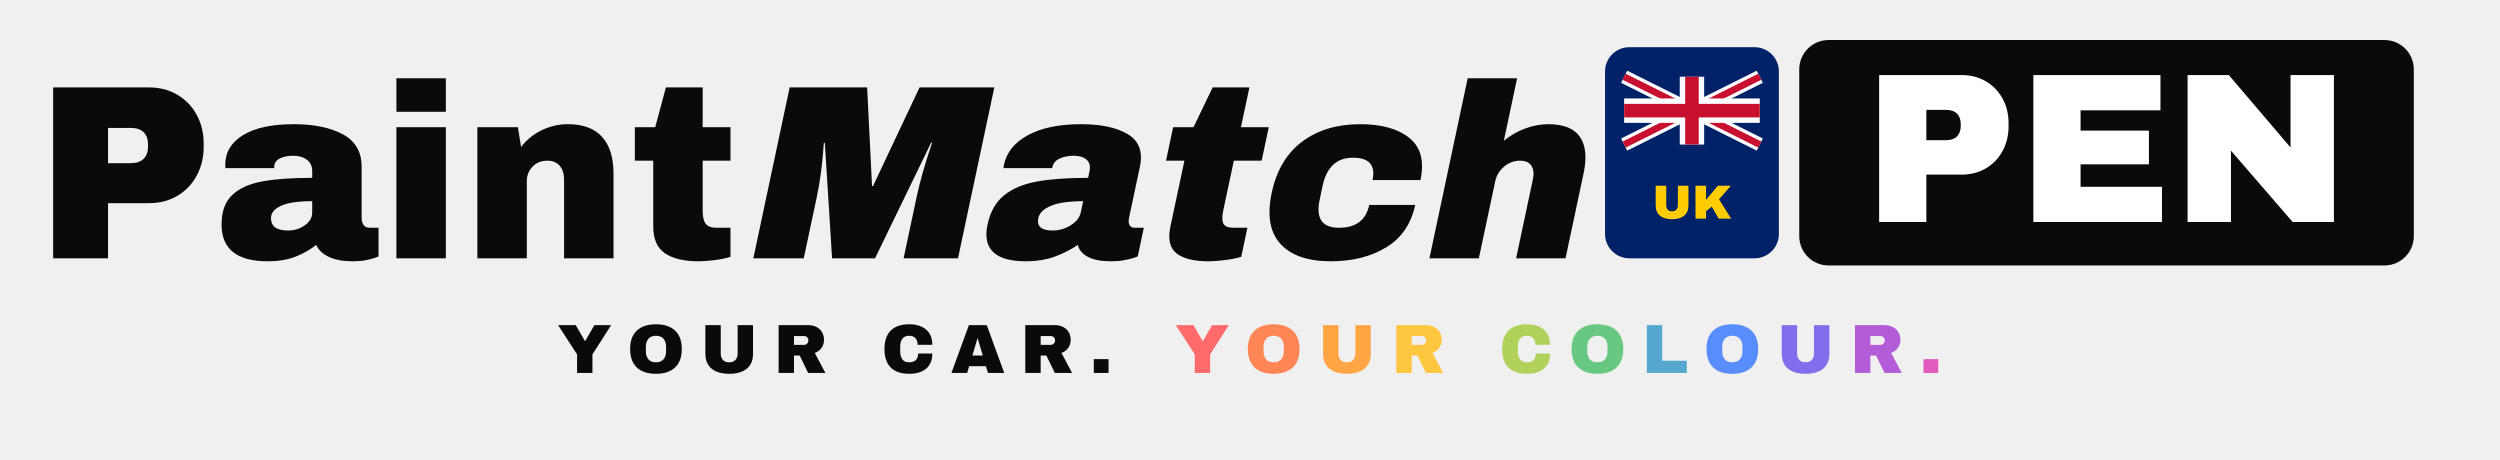
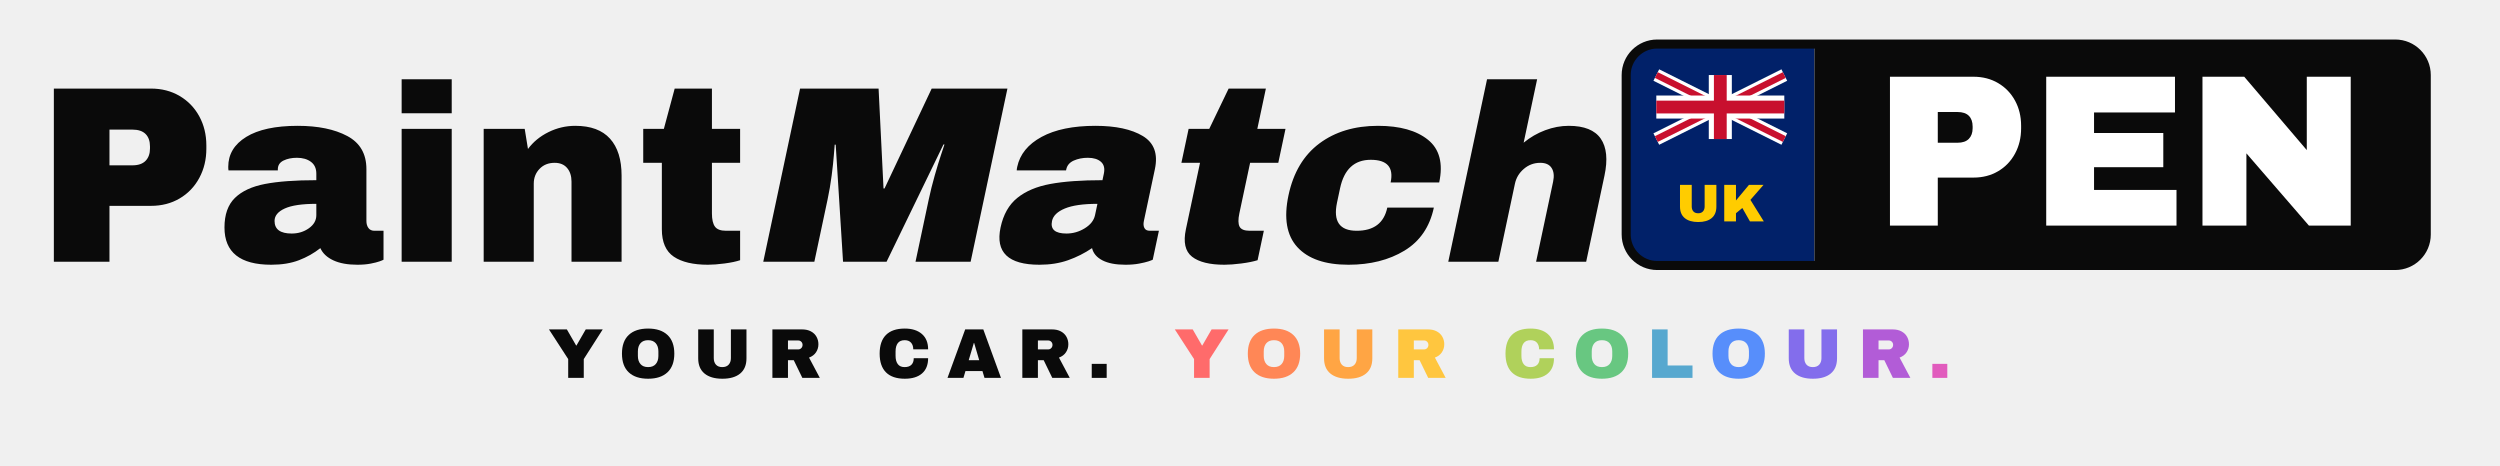
- <svg xmlns="http://www.w3.org/2000/svg" viewBox="0 0 2214.36 406.56" role="img" aria-label="PaintMatchPen">
+ <svg xmlns="http://www.w3.org/2000/svg" viewBox="0 0 2185.54 406.56" role="img" aria-label="PaintMatchPen">
  <path d="M180.4 127.16V130.02Q180.4 144.1 174.24 155.54Q168.08 166.98 157.08 173.47Q146.08 179.96 132.0 179.96H95.7V228.8H47.08V77.44H132.0Q146.08 77.44 157.08 83.93Q168.08 90.42 174.24 101.75Q180.4 113.08 180.4 127.16ZM95.7 144.54H115.72Q123.42 144.54 127.27 140.58Q131.12 136.62 131.12 129.8V128.04Q131.12 121 127.27 117.15Q123.42 113.3 115.72 113.3H95.7Z M320.32 147.84V193.16Q320.32 196.9 322.08 199.32Q323.84 201.74 327.36 201.74H335.28V227.04Q334.62 227.48 331.87 228.47Q329.12 229.46 324.06 230.45Q319.0 231.44 312.4 231.44Q299.64 231.44 291.39 227.59Q283.14 223.74 280.06 216.92Q271.7 223.52 261.36 227.48Q251.02 231.44 237.16 231.44Q196.24 231.44 196.24 198.88Q196.24 181.94 205.37 173.03Q214.5 164.12 231.66 160.82Q248.82 157.52 276.54 157.52V151.8Q276.54 144.98 271.81 141.46Q267.08 137.94 259.6 137.94Q252.78 137.94 247.83 140.36Q242.88 142.78 242.88 148.06V148.94H199.76Q199.54 147.84 199.54 145.86Q199.54 129.36 215.27 119.68Q231.0 110 260.26 110Q286.88 110 303.6 118.91Q320.32 127.82 320.32 147.84ZM240.02 193.16Q240.02 204.16 254.98 204.16Q263.56 204.16 270.05 199.54Q276.54 194.92 276.54 188.1V178.2Q257.84 178.2 248.93 182.27Q240.02 186.34 240.02 193.16Z M351.12 99.0V69.3H394.9V99.0ZM351.12 228.8V112.64H394.9V228.8Z M543.4 153.56V228.8H499.62V158.84Q499.62 151.36 495.77 146.85Q491.92 142.34 484.88 142.34Q476.74 142.34 471.68 147.62Q466.62 152.9 466.62 160.6V228.8H422.84V112.64H458.7L461.56 130.24Q468.38 121 479.49 115.5Q490.6 110 502.92 110Q523.16 110 533.28 121.22Q543.4 132.44 543.4 153.56Z M647.02 112.64V142.34H622.38V186.56Q622.38 194.48 625.02 198.11Q627.66 201.74 634.7 201.74H647.02V227.48Q641.74 229.24 633.38 230.34Q625.02 231.44 618.86 231.44Q599.5 231.44 589.05 224.4Q578.6 217.36 578.6 200.42V142.34H562.32V112.64H580.36L589.82 77.44H622.38V112.64Z" fill="#0A0A0A" />
  <path d="M800.36 228.8 811.957 174.24Q814.108 164.12 817.146 153.45Q820.184 142.78 822.607 135.52Q825.03 128.26 825.671 126.28H824.791L775.06 228.8H737.0L730.585 126.5H729.705Q729.504 128.48 728.974 135.63Q728.444 142.78 727.056 153.45Q725.668 164.12 723.517 174.24L711.92 228.8H667.26L699.433 77.44H768.073L772.388 164.78H773.268L814.493 77.44H880.713L848.54 228.8Z M1009.629 147.84 999.996 193.16Q999.201 196.9 1000.446 199.32Q1001.692 201.74 1005.212 201.74H1013.132L1007.754 227.04Q1007.001 227.48 1004.04 228.47Q1001.08 229.46 995.809 230.45Q990.539 231.44 983.939 231.44Q971.179 231.44 963.747 227.59Q956.316 223.74 954.685 216.92Q944.922 223.52 933.741 227.48Q922.559 231.44 908.699 231.44Q867.779 231.44 874.7 198.88Q878.3 181.94 889.324 173.03Q900.348 164.12 918.21 160.82Q936.071 157.52 963.791 157.52L965.007 151.8Q966.456 144.98 962.475 141.46Q958.493 137.94 951.013 137.94Q944.193 137.94 938.729 140.36Q933.264 142.78 932.142 148.06L931.955 148.94H888.835Q888.849 147.84 889.269 145.86Q892.777 129.36 910.564 119.68Q928.352 110 957.612 110Q984.232 110 999.058 118.91Q1013.884 127.82 1009.629 147.84ZM919.696 193.16Q917.357 204.16 932.317 204.16Q940.897 204.16 948.369 199.54Q955.841 194.92 957.291 188.1L959.395 178.2Q940.695 178.2 930.92 182.27Q921.145 186.34 919.696 193.16Z M1123.811 112.64 1117.498 142.34H1092.858L1083.458 186.56Q1081.775 194.48 1083.643 198.11Q1085.512 201.74 1092.552 201.74H1104.872L1099.401 227.48Q1093.746 229.24 1085.153 230.34Q1076.559 231.44 1070.399 231.44Q1051.039 231.44 1042.085 224.4Q1033.132 217.36 1036.732 200.42L1049.078 142.34H1032.798L1039.111 112.64H1057.151L1074.093 77.44H1106.653L1099.171 112.64Z M1258.17 159.5H1215.71Q1219.919 139.7 1198.359 139.7Q1176.799 139.7 1171.515 164.56L1168.849 177.1Q1163.612 201.74 1186.052 201.74Q1208.492 201.74 1212.794 181.5H1253.494Q1248.116 206.8 1227.788 219.12Q1207.459 231.44 1178.859 231.44Q1148.279 231.44 1134.172 216.04Q1120.066 200.64 1126.425 170.72Q1132.785 140.8 1153.438 125.4Q1174.092 110 1204.672 110Q1233.272 110 1248.386 122.21Q1263.501 134.42 1258.17 159.5Z M1371.432 110Q1391.672 110 1399.407 121.22Q1407.142 132.44 1402.653 153.56L1386.66 228.8H1342.88L1357.75 158.84Q1359.34 151.36 1356.449 146.85Q1353.558 142.34 1346.518 142.34Q1338.378 142.34 1332.195 147.62Q1326.013 152.9 1324.376 160.6L1309.88 228.8H1266.1L1300.003 69.3H1343.783L1331.999 124.74Q1340.535 117.7 1350.813 113.85Q1361.092 110 1371.432 110Z" fill="#0A0A0A" />
-   <rect x="1421.64" y="41.80" width="154.00" height="187.00" rx="21.56" ry="21.56" fill="#012169" />
-   <line x1="1438.58" y1="67.98" x2="1558.70" y2="128.04" stroke="#FFF" stroke-width="12.01" />
-   <line x1="1558.70" y1="67.98" x2="1438.58" y2="128.04" stroke="#FFF" stroke-width="12.01" />
-   <line x1="1438.58" y1="67.98" x2="1558.70" y2="128.04" stroke="#C8102E" stroke-width="6.01" />
-   <line x1="1558.70" y1="67.98" x2="1438.58" y2="128.04" stroke="#C8102E" stroke-width="6.01" />
-   <line x1="1498.64" y1="67.98" x2="1498.64" y2="128.04" stroke="#FFF" stroke-width="21.62" />
-   <line x1="1438.58" y1="98.01" x2="1558.70" y2="98.01" stroke="#FFF" stroke-width="21.62" />
-   <line x1="1498.64" y1="67.98" x2="1498.64" y2="128.04" stroke="#C8102E" stroke-width="12.01" />
-   <line x1="1438.58" y1="98.01" x2="1558.70" y2="98.01" stroke="#C8102E" stroke-width="12.01" />
-   <path d="M1481.035 194.163Q1474.095 194.163 1470.307 191.031Q1466.52 187.9 1466.52 181.932V164.539H1475.872V181.806Q1475.872 184.26 1477.184 185.72Q1478.496 187.18 1480.993 187.18Q1483.49 187.18 1484.823 185.699Q1486.156 184.218 1486.156 181.806V164.539H1495.508V181.932Q1495.508 187.9 1491.742 191.031Q1487.976 194.163 1481.035 194.163Z M1521.492 164.539H1533.088L1522.635 176.516L1533.299 193.655H1522.254L1516.202 182.99L1511.124 187.138V193.655H1501.772V164.539H1511.124V176.981Z" fill="#FFCC00" />
-   <rect x="1597.64" y="39.42" width="536.41" height="191.75" rx="22.0" ry="22.0" fill="#0A0A0A" stroke="#0A0A0A" stroke-width="7.92" />
-   <path d="M1779.096 109.25V111.71Q1779.096 123.819 1773.798 133.657Q1768.501 143.495 1759.041 149.077Q1749.581 154.658 1737.472 154.658H1706.254V196.661H1664.441V66.491H1737.472Q1749.581 66.491 1759.041 72.072Q1768.501 77.654 1773.798 87.398Q1779.096 97.141 1779.096 109.25ZM1706.254 124.197H1723.471Q1730.093 124.197 1733.404 120.791Q1736.715 117.386 1736.715 111.521V110.007Q1736.715 103.953 1733.404 100.642Q1730.093 97.331 1723.471 97.331H1706.254Z M1801.043 66.491H1913.617V97.709H1842.856V115.683H1903.4V145.577H1842.856V165.443H1914.942V196.661H1801.043Z M2030.732 196.661 1976.053 133.468V196.661H1937.646V66.491H1974.161L2028.84 130.63V66.491H2067.248V196.661Z" fill="#FFF" />
-   <path d="M524.751 330.352H511.137V313.905L494.32 287.971H509.967L518.098 302.078H518.344L526.475 287.971H541.321L524.751 313.905Z" fill="#0A0A0A" />
-   <path d="M603.907 309.162Q603.907 319.88 597.931 325.486Q591.956 331.091 580.991 331.091Q570.027 331.091 564.082 325.516Q558.138 319.942 558.138 309.162Q558.138 298.382 564.082 292.807Q570.027 287.232 580.991 287.232Q591.956 287.232 597.931 292.838Q603.907 298.443 603.907 309.162ZM572.059 307.19V311.133Q572.059 315.63 574.339 318.278Q576.618 320.927 580.991 320.927Q585.365 320.927 587.675 318.278Q589.985 315.63 589.985 311.133V307.19Q589.985 302.694 587.675 300.045Q585.365 297.396 580.991 297.396Q576.618 297.396 574.339 300.045Q572.059 302.694 572.059 307.19Z" fill="#0A0A0A" />
-   <path d="M645.918 331.091Q635.815 331.091 630.302 326.533Q624.789 321.974 624.789 313.289V287.971H638.403V313.104Q638.403 316.677 640.312 318.802Q642.222 320.927 645.856 320.927Q649.491 320.927 651.431 318.771Q653.371 316.615 653.371 313.104V287.971H666.985V313.289Q666.985 321.974 661.503 326.533Q656.02 331.091 645.918 331.091Z" fill="#0A0A0A" />
-   <path d="M721.686 312.611 731.111 330.352H715.834L708.319 314.89H703.267V330.352H689.654V287.971H715.587Q720.146 287.971 723.38 289.727Q726.614 291.482 728.246 294.47Q729.879 297.458 729.879 300.969Q729.879 304.85 727.784 307.991Q725.69 311.133 721.686 312.611ZM712.199 297.642H703.267V305.466H712.199Q713.801 305.466 714.91 304.326Q716.019 303.186 716.019 301.523Q716.019 299.86 714.91 298.751Q713.801 297.642 712.199 297.642Z" fill="#0A0A0A" />
+   <path d="M1448.74 38.50 H1586.20 V232.10 H1448.74 Q1421.64 232.10 1421.64 205.00 V65.60 Q1421.64 38.50 1448.74 38.50 Z" fill="#012169" />
+   <path d="M1586.20 38.50 H2093.96 Q2121.07 38.50 2121.07 65.60 V205.00 Q2121.07 232.10 2093.96 232.10 H1586.20 Z" fill="#0A0A0A" />
+   <line x1="1447.97" y1="65.60" x2="1559.87" y2="121.55" stroke="#FFF" stroke-width="11.19" />
+   <line x1="1559.87" y1="65.60" x2="1447.97" y2="121.55" stroke="#FFF" stroke-width="11.19" />
+   <line x1="1447.97" y1="65.60" x2="1559.87" y2="121.55" stroke="#C8102E" stroke-width="5.60" />
+   <line x1="1559.87" y1="65.60" x2="1447.97" y2="121.55" stroke="#C8102E" stroke-width="5.60" />
+   <line x1="1503.92" y1="65.60" x2="1503.92" y2="121.55" stroke="#FFF" stroke-width="20.14" />
+   <line x1="1447.97" y1="93.58" x2="1559.87" y2="93.58" stroke="#FFF" stroke-width="20.14" />
+   <line x1="1503.92" y1="65.60" x2="1503.92" y2="121.55" stroke="#C8102E" stroke-width="11.19" />
+   <line x1="1447.97" y1="93.58" x2="1559.87" y2="93.58" stroke="#C8102E" stroke-width="11.19" />
+   <path d="M1484.605 194.099Q1476.991 194.099 1472.836 190.663Q1468.68 187.227 1468.68 180.681V161.598H1478.941V180.542Q1478.941 183.234 1480.38 184.836Q1481.82 186.438 1484.559 186.438Q1487.298 186.438 1488.761 184.813Q1490.223 183.188 1490.223 180.542V161.598H1500.484V180.681Q1500.484 187.227 1496.352 190.663Q1492.22 194.099 1484.605 194.099Z M1528.992 161.598H1541.713L1530.245 174.738L1541.945 193.542H1529.827L1523.188 181.842L1517.617 186.392V193.542H1507.356V161.598H1517.617V175.249Z" fill="#FFCC00" />
+   <path d="M1766.886 109.842V112.301Q1766.886 124.41 1761.588 134.248Q1756.291 144.087 1746.831 149.668Q1737.371 155.25 1725.262 155.25H1694.044V197.252H1652.231V67.082H1725.262Q1737.371 67.082 1746.831 72.664Q1756.291 78.245 1761.588 87.989Q1766.886 97.733 1766.886 109.842ZM1694.044 124.788H1711.261Q1717.883 124.788 1721.194 121.383Q1724.505 117.977 1724.505 112.112V110.598Q1724.505 104.544 1721.194 101.233Q1717.883 97.922 1711.261 97.922H1694.044Z M1788.833 67.082H1901.407V98.3H1830.646V116.274H1891.19V146.168H1830.646V166.034H1902.732V197.252H1788.833Z M2018.522 197.252 1963.843 134.059V197.252H1925.436V67.082H1961.951L2016.63 131.221V67.082H2055.038V197.252Z" fill="#FFF" />
+   <rect x="1421.64" y="38.50" width="699.43" height="193.60" rx="27.10" ry="27.10" fill="none" stroke="#0A0A0A" stroke-width="7.92" />
+   <path d="M510.341 330.352H496.727V313.905L479.91 287.971H495.557L503.688 302.078H503.934L512.065 287.971H526.911L510.341 313.905Z" fill="#0A0A0A" />
+   <path d="M589.497 309.162Q589.497 319.88 583.521 325.486Q577.546 331.091 566.581 331.091Q555.617 331.091 549.672 325.516Q543.728 319.942 543.728 309.162Q543.728 298.382 549.672 292.807Q555.617 287.232 566.581 287.232Q577.546 287.232 583.521 292.838Q589.497 298.443 589.497 309.162ZM557.649 307.19V311.133Q557.649 315.63 559.929 318.278Q562.208 320.927 566.581 320.927Q570.955 320.927 573.265 318.278Q575.575 315.63 575.575 311.133V307.19Q575.575 302.694 573.265 300.045Q570.955 297.396 566.581 297.396Q562.208 297.396 559.929 300.045Q557.649 302.694 557.649 307.19Z" fill="#0A0A0A" />
+   <path d="M631.508 331.091Q621.405 331.091 615.892 326.533Q610.379 321.974 610.379 313.289V287.971H623.993V313.104Q623.993 316.677 625.902 318.802Q627.812 320.927 631.446 320.927Q635.081 320.927 637.021 318.771Q638.961 316.615 638.961 313.104V287.971H652.575V313.289Q652.575 321.974 647.093 326.533Q641.61 331.091 631.508 331.091Z" fill="#0A0A0A" />
+   <path d="M707.276 312.611 716.701 330.352H701.424L693.909 314.89H688.857V330.352H675.244V287.971H701.177Q705.736 287.971 708.97 289.727Q712.204 291.482 713.836 294.47Q715.469 297.458 715.469 300.969Q715.469 304.85 713.374 307.991Q711.28 311.133 707.276 312.611ZM697.789 297.642H688.857V305.466H697.789Q699.391 305.466 700.5 304.326Q701.609 303.186 701.609 301.523Q701.609 299.86 700.5 298.751Q699.391 297.642 697.789 297.642Z" fill="#0A0A0A" />
  <path d="" fill="#0A0A0A" />
-   <path d="M825.79 305.404H812.792Q812.792 301.708 810.852 299.552Q808.911 297.396 805.339 297.396Q801.211 297.396 799.271 299.983Q797.331 302.57 797.331 307.19V311.133Q797.331 315.691 799.271 318.309Q801.211 320.927 805.215 320.927Q809.158 320.927 811.191 318.894Q813.223 316.862 813.223 313.166H825.79Q825.79 321.851 820.461 326.471Q815.133 331.091 805.4 331.091Q794.559 331.091 788.984 325.547Q783.409 320.003 783.409 309.162Q783.409 298.32 788.984 292.776Q794.559 287.232 805.4 287.232Q814.825 287.232 820.307 291.944Q825.79 296.657 825.79 305.404Z" fill="#0A0A0A" />
-   <path d="M875.07 330.352 873.283 324.377H858.438L856.651 330.352H842.73L858.191 287.971H874.023L889.484 330.352ZM861.271 314.89H870.45L866.015 299.798H865.768Z" fill="#0A0A0A" />
-   <path d="M940.181 312.611 949.606 330.352H934.329L926.814 314.89H921.763V330.352H908.149V287.971H934.083Q938.641 287.971 941.875 289.727Q945.109 291.482 946.741 294.47Q948.374 297.458 948.374 300.969Q948.374 304.85 946.279 307.991Q944.185 311.133 940.181 312.611ZM930.695 297.642H921.763V305.466H930.695Q932.296 305.466 933.405 304.326Q934.514 303.186 934.514 301.523Q934.514 299.86 933.405 298.751Q932.296 297.642 930.695 297.642Z" fill="#0A0A0A" />
-   <path d="M968.825 330.352V318.094H981.884V330.352Z" fill="#0A0A0A" />
-   <path d="M1071.882 330.352H1058.268V313.905L1041.451 287.971H1057.098L1065.229 302.078H1065.475L1073.607 287.971H1088.452L1071.882 313.905Z" fill="rgb(255,107,107)" />
-   <path d="M1151.038 309.162Q1151.038 319.88 1145.063 325.486Q1139.087 331.091 1128.123 331.091Q1117.158 331.091 1111.213 325.516Q1105.269 319.942 1105.269 309.162Q1105.269 298.382 1111.213 292.807Q1117.158 287.232 1128.123 287.232Q1139.087 287.232 1145.063 292.838Q1151.038 298.443 1151.038 309.162ZM1119.191 307.19V311.133Q1119.191 315.63 1121.47 318.278Q1123.749 320.927 1128.123 320.927Q1132.496 320.927 1134.806 318.278Q1137.116 315.63 1137.116 311.133V307.19Q1137.116 302.694 1134.806 300.045Q1132.496 297.396 1128.123 297.396Q1123.749 297.396 1121.47 300.045Q1119.191 302.694 1119.191 307.19Z" fill="rgb(255,135,86)" />
-   <path d="M1193.049 331.091Q1182.947 331.091 1177.433 326.533Q1171.92 321.974 1171.92 313.289V287.971H1185.534V313.104Q1185.534 316.677 1187.443 318.802Q1189.353 320.927 1192.987 320.927Q1196.622 320.927 1198.562 318.771Q1200.503 316.615 1200.503 313.104V287.971H1214.116V313.289Q1214.116 321.974 1208.634 326.533Q1203.151 331.091 1193.049 331.091Z" fill="rgb(255,165,68)" />
-   <path d="M1268.817 312.611 1278.242 330.352H1262.965L1255.45 314.89H1250.399V330.352H1236.785V287.971H1262.719Q1267.277 287.971 1270.511 289.727Q1273.745 291.482 1275.377 294.47Q1277.01 297.458 1277.01 300.969Q1277.01 304.85 1274.915 307.991Q1272.821 311.133 1268.817 312.611ZM1259.331 297.642H1250.399V305.466H1259.331Q1260.932 305.466 1262.041 304.326Q1263.15 303.186 1263.15 301.523Q1263.15 299.86 1262.041 298.751Q1260.932 297.642 1259.331 297.642Z" fill="rgb(255,198,63)" />
+   <path d="M811.38 305.404H798.382Q798.382 301.708 796.442 299.552Q794.501 297.396 790.929 297.396Q786.801 297.396 784.861 299.983Q782.921 302.57 782.921 307.19V311.133Q782.921 315.691 784.861 318.309Q786.801 320.927 790.805 320.927Q794.748 320.927 796.781 318.894Q798.813 316.862 798.813 313.166H811.38Q811.38 321.851 806.051 326.471Q800.723 331.091 790.99 331.091Q780.149 331.091 774.574 325.547Q768.999 320.003 768.999 309.162Q768.999 298.32 774.574 292.776Q780.149 287.232 790.99 287.232Q800.415 287.232 805.897 291.944Q811.38 296.657 811.38 305.404Z" fill="#0A0A0A" />
+   <path d="M860.66 330.352 858.873 324.377H844.028L842.241 330.352H828.32L843.781 287.971H859.613L875.074 330.352ZM846.861 314.89H856.04L851.605 299.798H851.358Z" fill="#0A0A0A" />
+   <path d="M925.771 312.611 935.196 330.352H919.919L912.404 314.89H907.353V330.352H893.739V287.971H919.673Q924.231 287.971 927.465 289.727Q930.699 291.482 932.331 294.47Q933.964 297.458 933.964 300.969Q933.964 304.85 931.869 307.991Q929.775 311.133 925.771 312.611ZM916.285 297.642H907.353V305.466H916.285Q917.886 305.466 918.995 304.326Q920.104 303.186 920.104 301.523Q920.104 299.86 918.995 298.751Q917.886 297.642 916.285 297.642Z" fill="#0A0A0A" />
+   <path d="M954.415 330.352V318.094H967.474V330.352Z" fill="#0A0A0A" />
+   <path d="M1057.472 330.352H1043.858V313.905L1027.041 287.971H1042.688L1050.819 302.078H1051.065L1059.197 287.971H1074.042L1057.472 313.905Z" fill="rgb(255,107,107)" />
+   <path d="M1136.628 309.162Q1136.628 319.88 1130.653 325.486Q1124.677 331.091 1113.713 331.091Q1102.748 331.091 1096.803 325.516Q1090.859 319.942 1090.859 309.162Q1090.859 298.382 1096.803 292.807Q1102.748 287.232 1113.713 287.232Q1124.677 287.232 1130.653 292.838Q1136.628 298.443 1136.628 309.162ZM1104.781 307.19V311.133Q1104.781 315.63 1107.06 318.278Q1109.339 320.927 1113.713 320.927Q1118.086 320.927 1120.396 318.278Q1122.706 315.63 1122.706 311.133V307.19Q1122.706 302.694 1120.396 300.045Q1118.086 297.396 1113.713 297.396Q1109.339 297.396 1107.06 300.045Q1104.781 302.694 1104.781 307.19Z" fill="rgb(255,135,86)" />
+   <path d="M1178.639 331.091Q1168.537 331.091 1163.023 326.533Q1157.51 321.974 1157.51 313.289V287.971H1171.124V313.104Q1171.124 316.677 1173.033 318.802Q1174.943 320.927 1178.577 320.927Q1182.212 320.927 1184.152 318.771Q1186.093 316.615 1186.093 313.104V287.971H1199.706V313.289Q1199.706 321.974 1194.224 326.533Q1188.741 331.091 1178.639 331.091Z" fill="rgb(255,165,68)" />
+   <path d="M1254.407 312.611 1263.832 330.352H1248.555L1241.04 314.89H1235.989V330.352H1222.375V287.971H1248.309Q1252.867 287.971 1256.101 289.727Q1259.335 291.482 1260.967 294.47Q1262.6 297.458 1262.6 300.969Q1262.6 304.85 1260.505 307.991Q1258.411 311.133 1254.407 312.611ZM1244.921 297.642H1235.989V305.466H1244.921Q1246.522 305.466 1247.631 304.326Q1248.74 303.186 1248.74 301.523Q1248.74 299.86 1247.631 298.751Q1246.522 297.642 1244.921 297.642Z" fill="rgb(255,198,63)" />
  <path d="" fill="rgb(220,213,74)" />
-   <path d="M1372.921 305.404H1359.923Q1359.923 301.708 1357.983 299.552Q1356.043 297.396 1352.47 297.396Q1348.343 297.396 1346.402 299.983Q1344.462 302.57 1344.462 307.19V311.133Q1344.462 315.691 1346.402 318.309Q1348.343 320.927 1352.347 320.927Q1356.289 320.927 1358.322 318.894Q1360.355 316.862 1360.355 313.166H1372.921Q1372.921 321.851 1367.593 326.471Q1362.264 331.091 1352.531 331.091Q1341.69 331.091 1336.115 325.547Q1330.54 320.003 1330.54 309.162Q1330.54 298.32 1336.115 292.776Q1341.69 287.232 1352.531 287.232Q1361.956 287.232 1367.439 291.944Q1372.921 296.657 1372.921 305.404Z" fill="rgb(176,209,91)" />
-   <path d="M1437.786 309.162Q1437.786 319.88 1431.811 325.486Q1425.835 331.091 1414.871 331.091Q1403.906 331.091 1397.961 325.516Q1392.017 319.942 1392.017 309.162Q1392.017 298.382 1397.961 292.807Q1403.906 287.232 1414.871 287.232Q1425.835 287.232 1431.811 292.838Q1437.786 298.443 1437.786 309.162ZM1405.939 307.19V311.133Q1405.939 315.63 1408.218 318.278Q1410.497 320.927 1414.871 320.927Q1419.244 320.927 1421.554 318.278Q1423.864 315.63 1423.864 311.133V307.19Q1423.864 302.694 1421.554 300.045Q1419.244 297.396 1414.871 297.396Q1410.497 297.396 1408.218 300.045Q1405.939 302.694 1405.939 307.19Z" fill="rgb(104,199,129)" />
-   <path d="M1458.668 287.971H1472.282V319.51H1494.027V330.352H1458.668Z" fill="rgb(87,168,207)" />
-   <path d="M1557.29 309.162Q1557.29 319.88 1551.315 325.486Q1545.339 331.091 1534.375 331.091Q1523.41 331.091 1517.465 325.516Q1511.521 319.942 1511.521 309.162Q1511.521 298.382 1517.465 292.807Q1523.41 287.232 1534.375 287.232Q1545.339 287.232 1551.315 292.838Q1557.29 298.443 1557.29 309.162ZM1525.443 307.19V311.133Q1525.443 315.63 1527.722 318.278Q1530.001 320.927 1534.375 320.927Q1538.748 320.927 1541.058 318.278Q1543.368 315.63 1543.368 311.133V307.19Q1543.368 302.694 1541.058 300.045Q1538.748 297.396 1534.375 297.396Q1530.001 297.396 1527.722 300.045Q1525.443 302.694 1525.443 307.19Z" fill="rgb(87,142,251)" />
-   <path d="M1599.301 331.091Q1589.199 331.091 1583.685 326.533Q1578.172 321.974 1578.172 313.289V287.971H1591.786V313.104Q1591.786 316.677 1593.695 318.802Q1595.605 320.927 1599.239 320.927Q1602.874 320.927 1604.814 318.771Q1606.755 316.615 1606.755 313.104V287.971H1620.368V313.289Q1620.368 321.974 1614.886 326.533Q1609.403 331.091 1599.301 331.091Z" fill="rgb(131,109,236)" />
-   <path d="M1675.069 312.611 1684.494 330.352H1669.217L1661.702 314.89H1656.651V330.352H1643.037V287.971H1668.971Q1673.529 287.971 1676.763 289.727Q1679.997 291.482 1681.629 294.47Q1683.262 297.458 1683.262 300.969Q1683.262 304.85 1681.167 307.991Q1679.073 311.133 1675.069 312.611ZM1665.583 297.642H1656.651V305.466H1665.583Q1667.184 305.466 1668.293 304.326Q1669.402 303.186 1669.402 301.523Q1669.402 299.86 1668.293 298.751Q1667.184 297.642 1665.583 297.642Z" fill="rgb(178,92,215)" />
-   <path d="M1703.713 330.352V318.094H1716.772V330.352Z" fill="rgb(225,91,189)" />
+   <path d="M1358.511 305.404H1345.513Q1345.513 301.708 1343.573 299.552Q1341.633 297.396 1338.06 297.396Q1333.933 297.396 1331.992 299.983Q1330.052 302.57 1330.052 307.19V311.133Q1330.052 315.691 1331.992 318.309Q1333.933 320.927 1337.937 320.927Q1341.879 320.927 1343.912 318.894Q1345.945 316.862 1345.945 313.166H1358.511Q1358.511 321.851 1353.183 326.471Q1347.854 331.091 1338.121 331.091Q1327.28 331.091 1321.705 325.547Q1316.13 320.003 1316.13 309.162Q1316.13 298.32 1321.705 292.776Q1327.28 287.232 1338.121 287.232Q1347.546 287.232 1353.029 291.944Q1358.511 296.657 1358.511 305.404Z" fill="rgb(176,209,91)" />
+   <path d="M1423.376 309.162Q1423.376 319.88 1417.401 325.486Q1411.425 331.091 1400.461 331.091Q1389.496 331.091 1383.551 325.516Q1377.607 319.942 1377.607 309.162Q1377.607 298.382 1383.551 292.807Q1389.496 287.232 1400.461 287.232Q1411.425 287.232 1417.401 292.838Q1423.376 298.443 1423.376 309.162ZM1391.529 307.19V311.133Q1391.529 315.63 1393.808 318.278Q1396.087 320.927 1400.461 320.927Q1404.834 320.927 1407.144 318.278Q1409.454 315.63 1409.454 311.133V307.19Q1409.454 302.694 1407.144 300.045Q1404.834 297.396 1400.461 297.396Q1396.087 297.396 1393.808 300.045Q1391.529 302.694 1391.529 307.19Z" fill="rgb(104,199,129)" />
+   <path d="M1444.258 287.971H1457.872V319.51H1479.617V330.352H1444.258Z" fill="rgb(87,168,207)" />
+   <path d="M1542.88 309.162Q1542.88 319.88 1536.905 325.486Q1530.929 331.091 1519.965 331.091Q1509 331.091 1503.055 325.516Q1497.111 319.942 1497.111 309.162Q1497.111 298.382 1503.055 292.807Q1509 287.232 1519.965 287.232Q1530.929 287.232 1536.905 292.838Q1542.88 298.443 1542.88 309.162ZM1511.033 307.19V311.133Q1511.033 315.63 1513.312 318.278Q1515.591 320.927 1519.965 320.927Q1524.338 320.927 1526.648 318.278Q1528.958 315.63 1528.958 311.133V307.19Q1528.958 302.694 1526.648 300.045Q1524.338 297.396 1519.965 297.396Q1515.591 297.396 1513.312 300.045Q1511.033 302.694 1511.033 307.19Z" fill="rgb(87,142,251)" />
+   <path d="M1584.891 331.091Q1574.789 331.091 1569.275 326.533Q1563.762 321.974 1563.762 313.289V287.971H1577.376V313.104Q1577.376 316.677 1579.285 318.802Q1581.195 320.927 1584.829 320.927Q1588.464 320.927 1590.404 318.771Q1592.345 316.615 1592.345 313.104V287.971H1605.958V313.289Q1605.958 321.974 1600.476 326.533Q1594.993 331.091 1584.891 331.091Z" fill="rgb(131,109,236)" />
+   <path d="M1660.659 312.611 1670.084 330.352H1654.807L1647.292 314.89H1642.241V330.352H1628.627V287.971H1654.561Q1659.119 287.971 1662.353 289.727Q1665.587 291.482 1667.219 294.47Q1668.852 297.458 1668.852 300.969Q1668.852 304.85 1666.757 307.991Q1664.663 311.133 1660.659 312.611ZM1651.173 297.642H1642.241V305.466H1651.173Q1652.774 305.466 1653.883 304.326Q1654.992 303.186 1654.992 301.523Q1654.992 299.86 1653.883 298.751Q1652.774 297.642 1651.173 297.642Z" fill="rgb(178,92,215)" />
+   <path d="M1689.303 330.352V318.094H1702.362V330.352Z" fill="rgb(225,91,189)" />
</svg>
